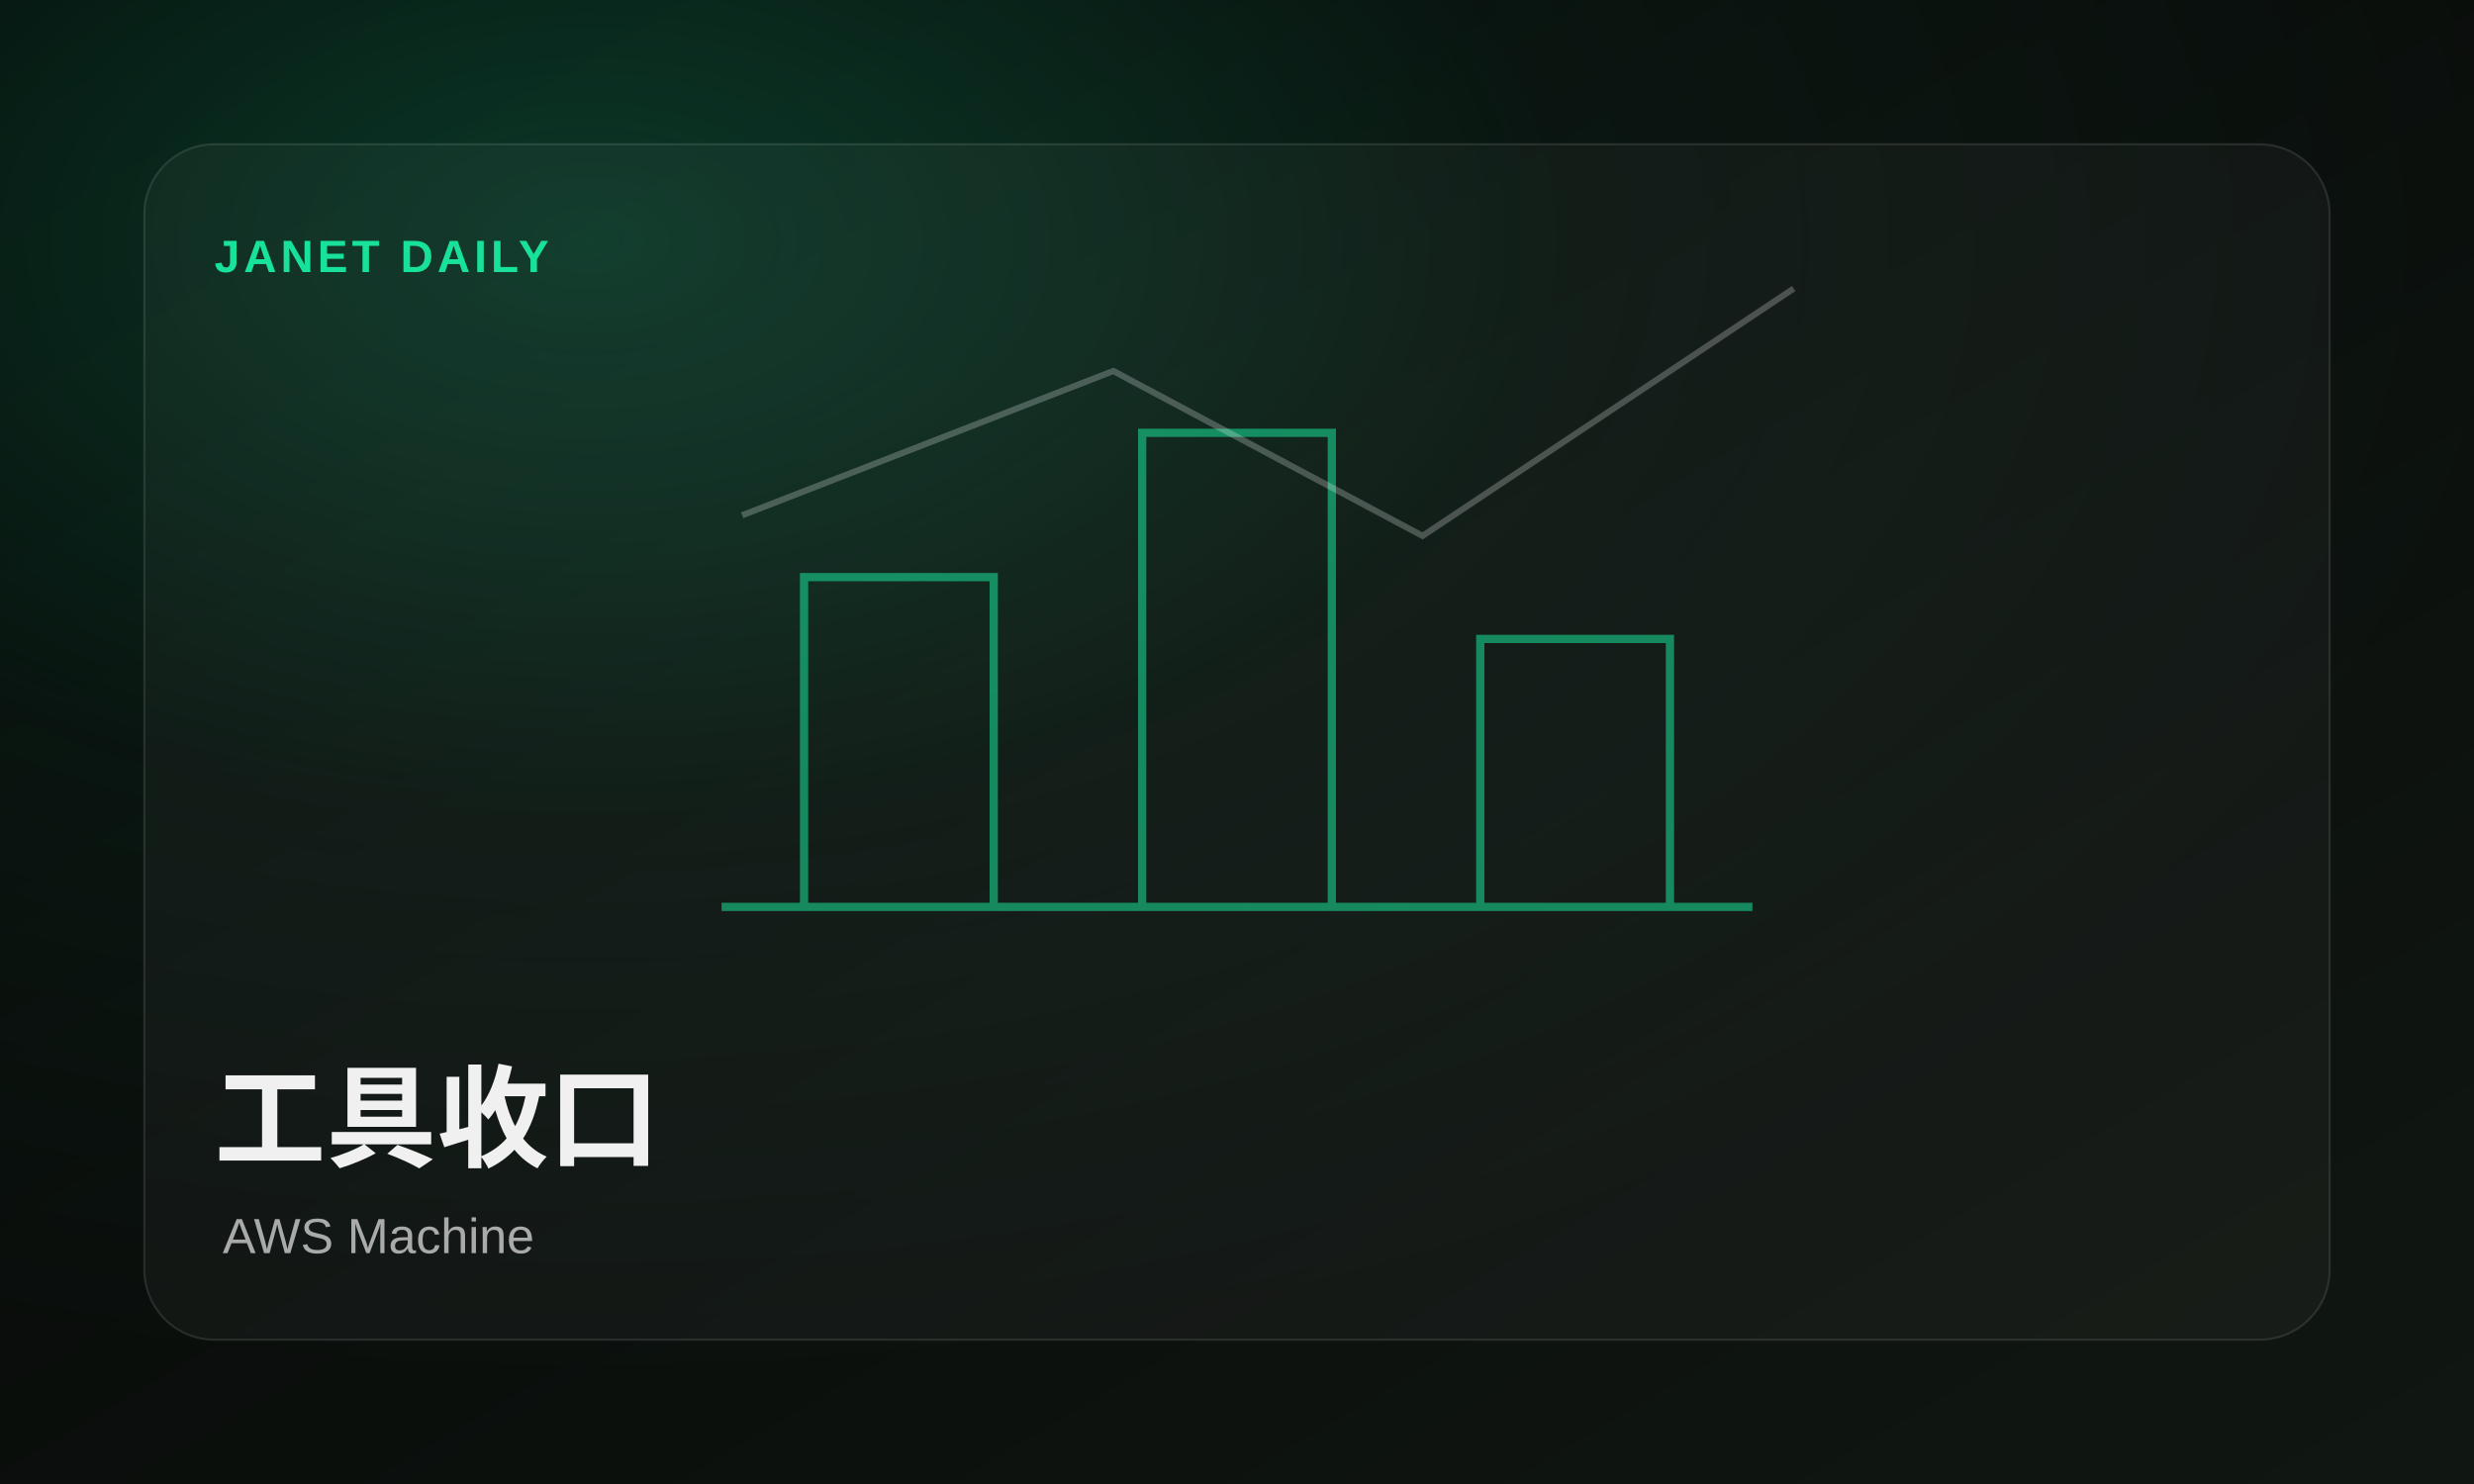
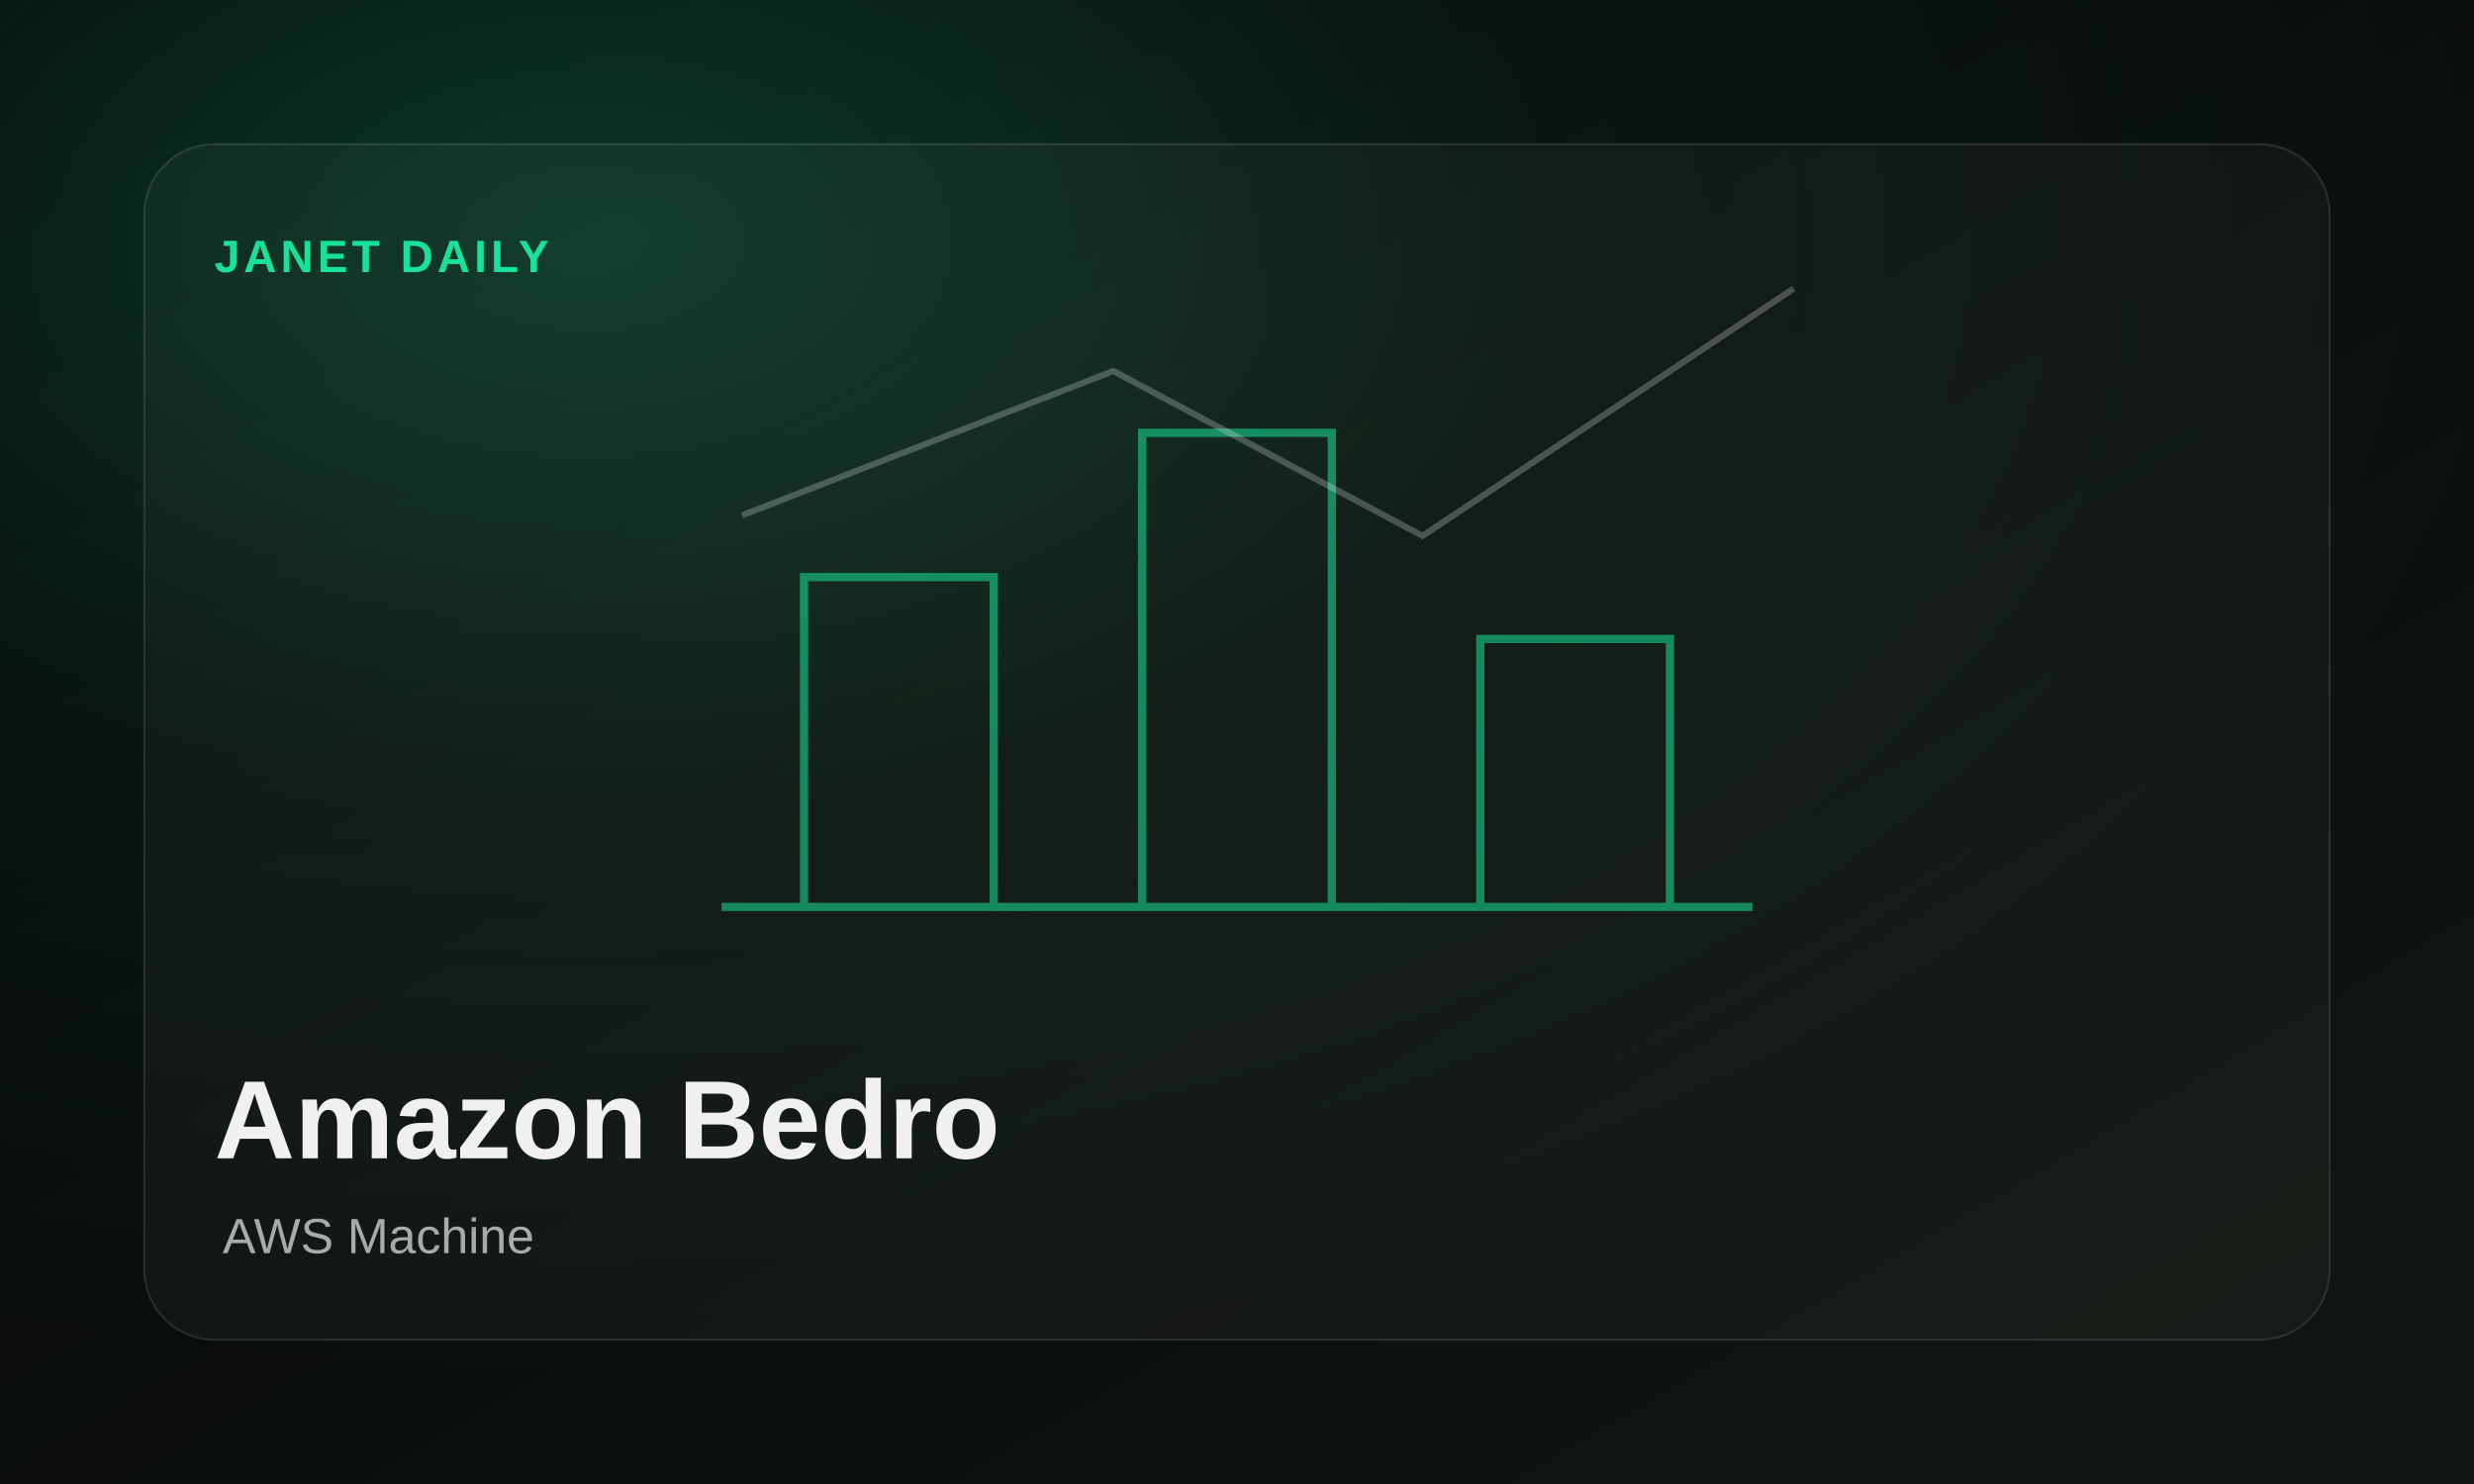
- <svg xmlns="http://www.w3.org/2000/svg" viewBox="0 0 1200 720" width="1200" height="720" role="img" aria-label="工具收口">
+ <svg xmlns="http://www.w3.org/2000/svg" viewBox="0 0 1200 720" width="1200" height="720" role="img" aria-label="Amazon Bedrock AgentCore Memory的记忆扩展">
  <defs>
    <linearGradient id="bg" x1="0" x2="1" y1="0" y2="1">
      <stop offset="0" stop-color="#050505" />
      <stop offset="1" stop-color="#101712" />
    </linearGradient>
    <radialGradient id="glow" cx="24%" cy="16%" r="78%">
      <stop offset="0" stop-color="#18e299" stop-opacity=".22" />
      <stop offset=".5" stop-color="#18e299" stop-opacity=".05" />
      <stop offset="1" stop-color="#18e299" stop-opacity="0" />
    </radialGradient>
  </defs>
  <rect width="1200" height="720" fill="url(#bg)" />
  <rect width="1200" height="720" fill="url(#glow)" />
  <rect x="70" y="70" width="1060" height="580" rx="34" fill="rgba(255,255,255,.035)" stroke="rgba(255,255,255,.11)" />
  <path d="M350 440h500M390 440V280h92v160M554 440V210h92v230M718 440V310h92v130" stroke="#18e299" stroke-width="4" fill="none" opacity=".55" />
  <path d="M360 250l180-70 150 80 180-120" stroke="#ffffff" stroke-width="3" fill="none" opacity=".24" />
  <text x="104" y="132" fill="#18e299" font-family="Arial, Helvetica, sans-serif" font-size="22" font-weight="700" letter-spacing="2">JANET DAILY</text>
-   <text x="104" y="562" fill="#f0f0f0" font-family="Arial, Helvetica, sans-serif" font-size="54" font-weight="700">工具收口</text>
+   <text x="104" y="562" fill="#f0f0f0" font-family="Arial, Helvetica, sans-serif" font-size="54" font-weight="700">Amazon Bedro</text>
  <text x="108" y="608" fill="rgba(240,240,240,.68)" font-family="Arial, Helvetica, sans-serif" font-size="24">AWS Machine </text>
</svg>
